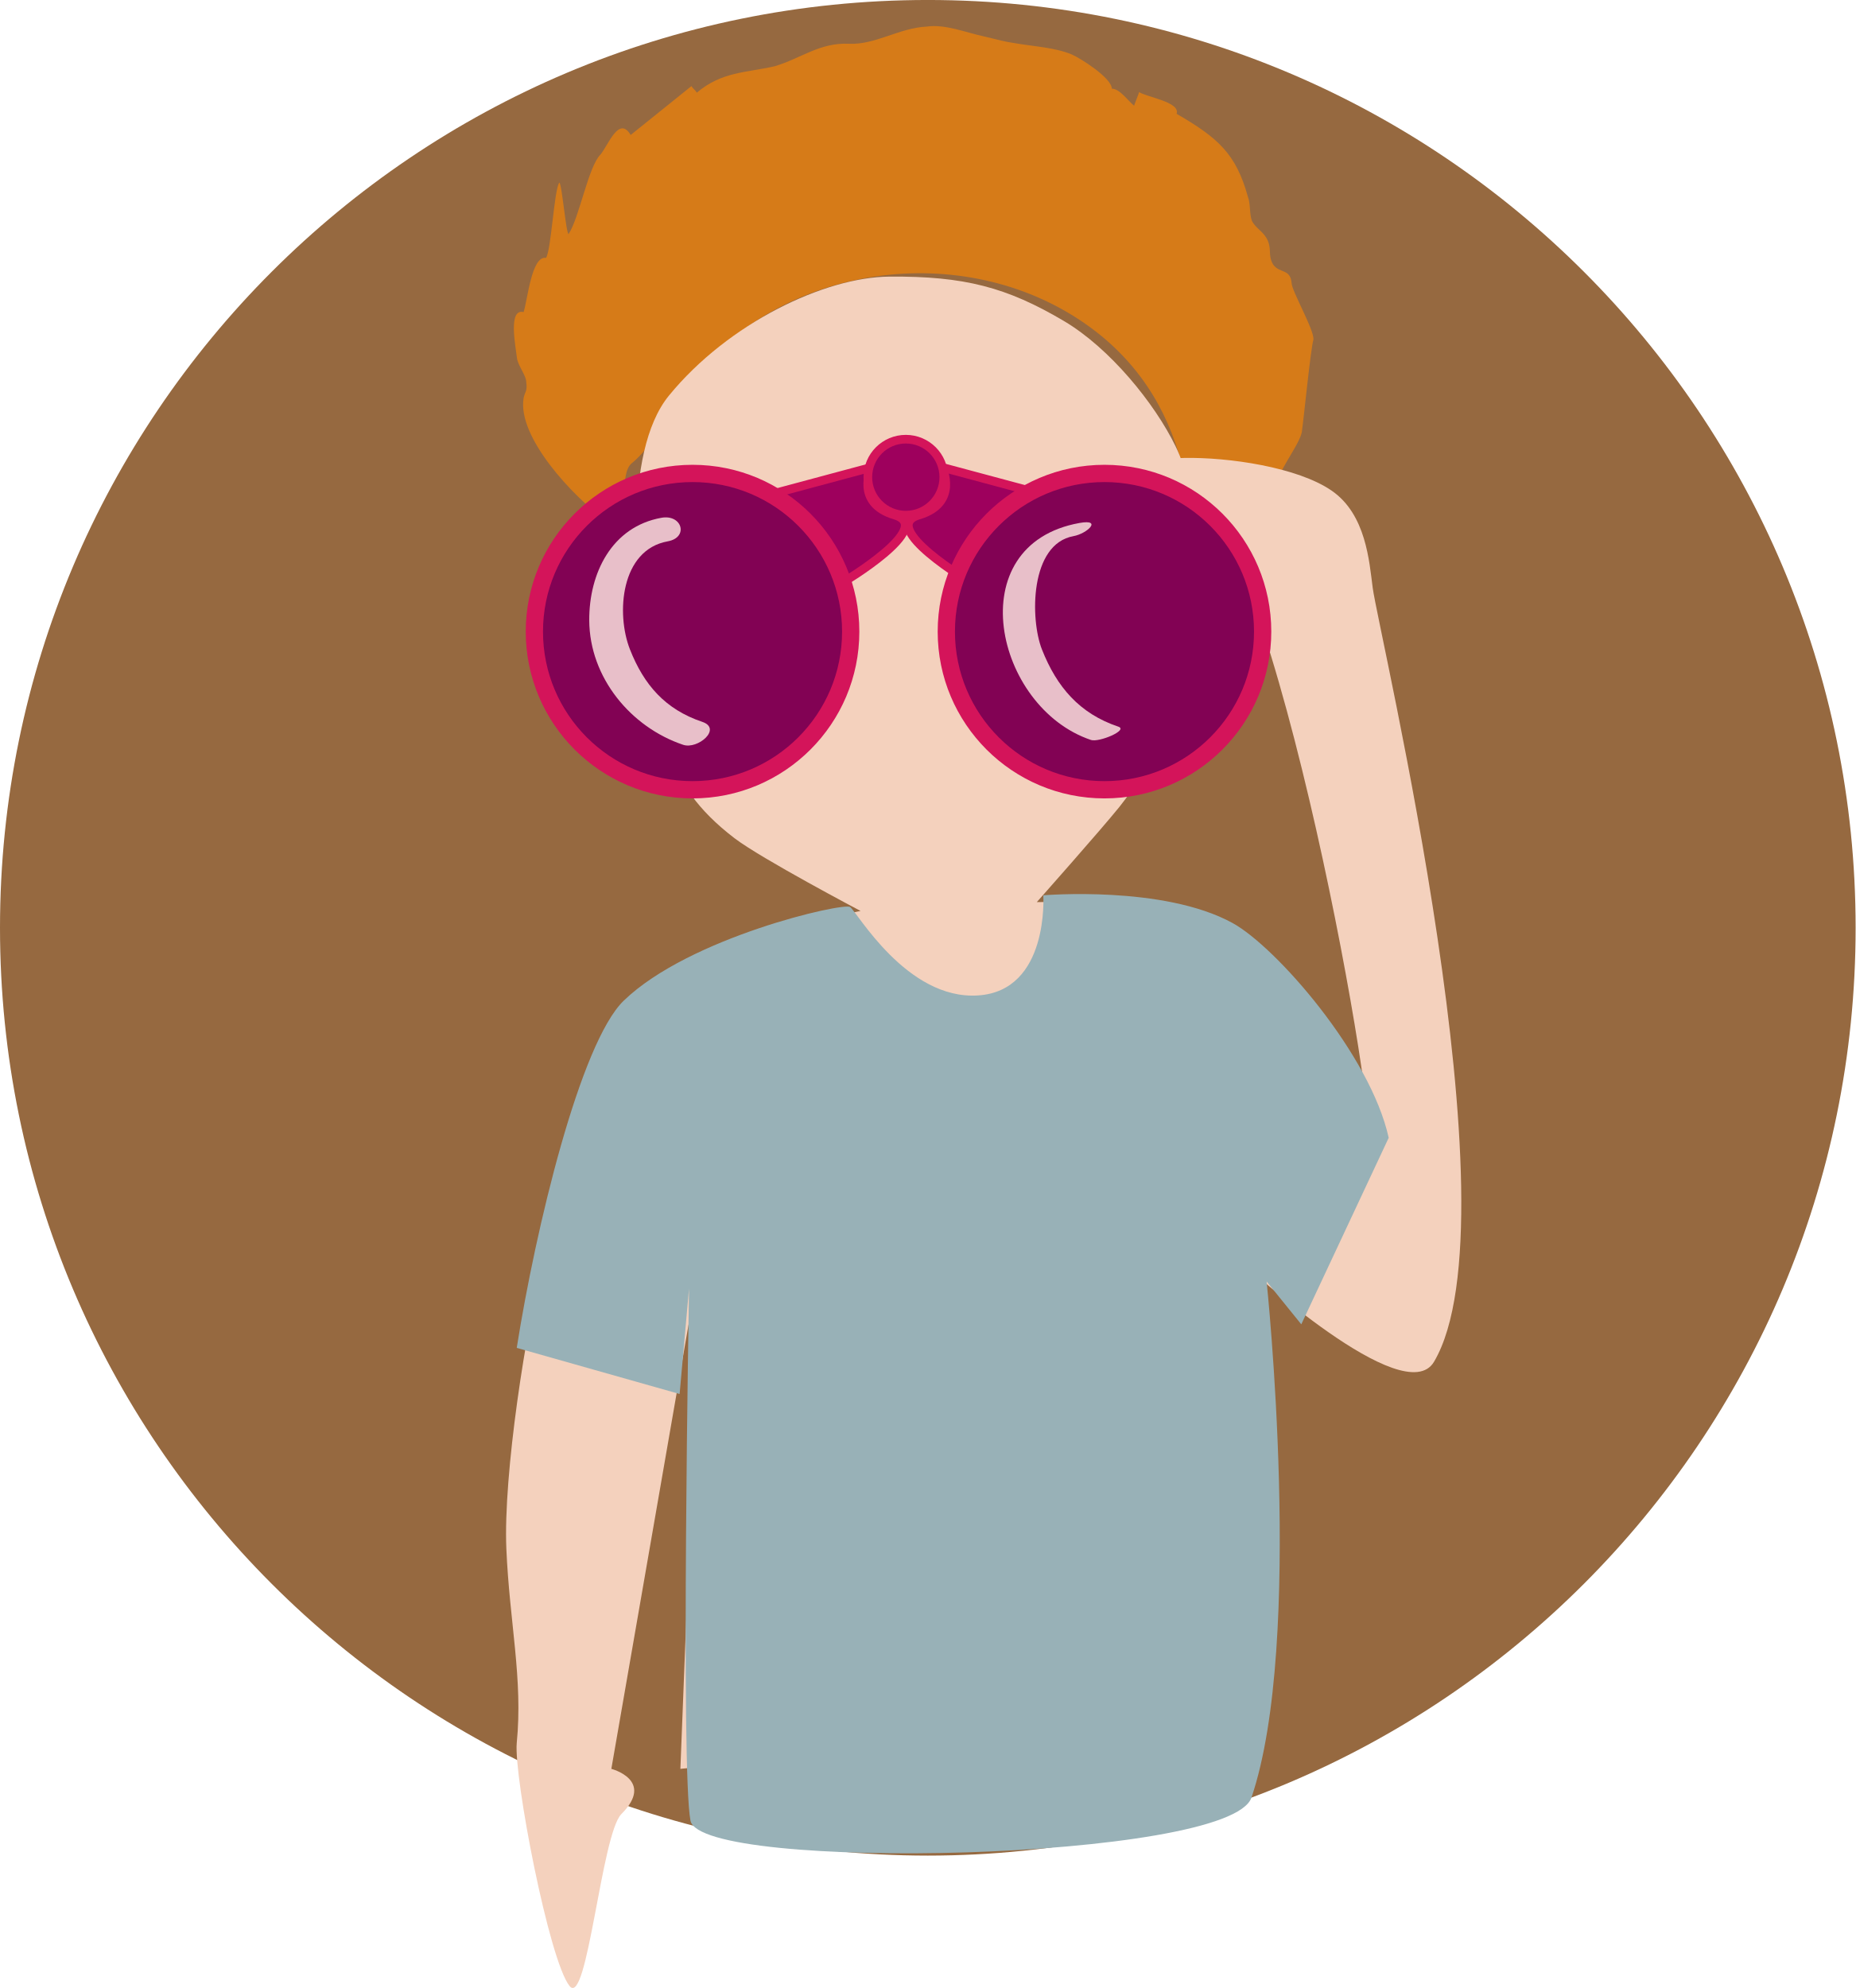
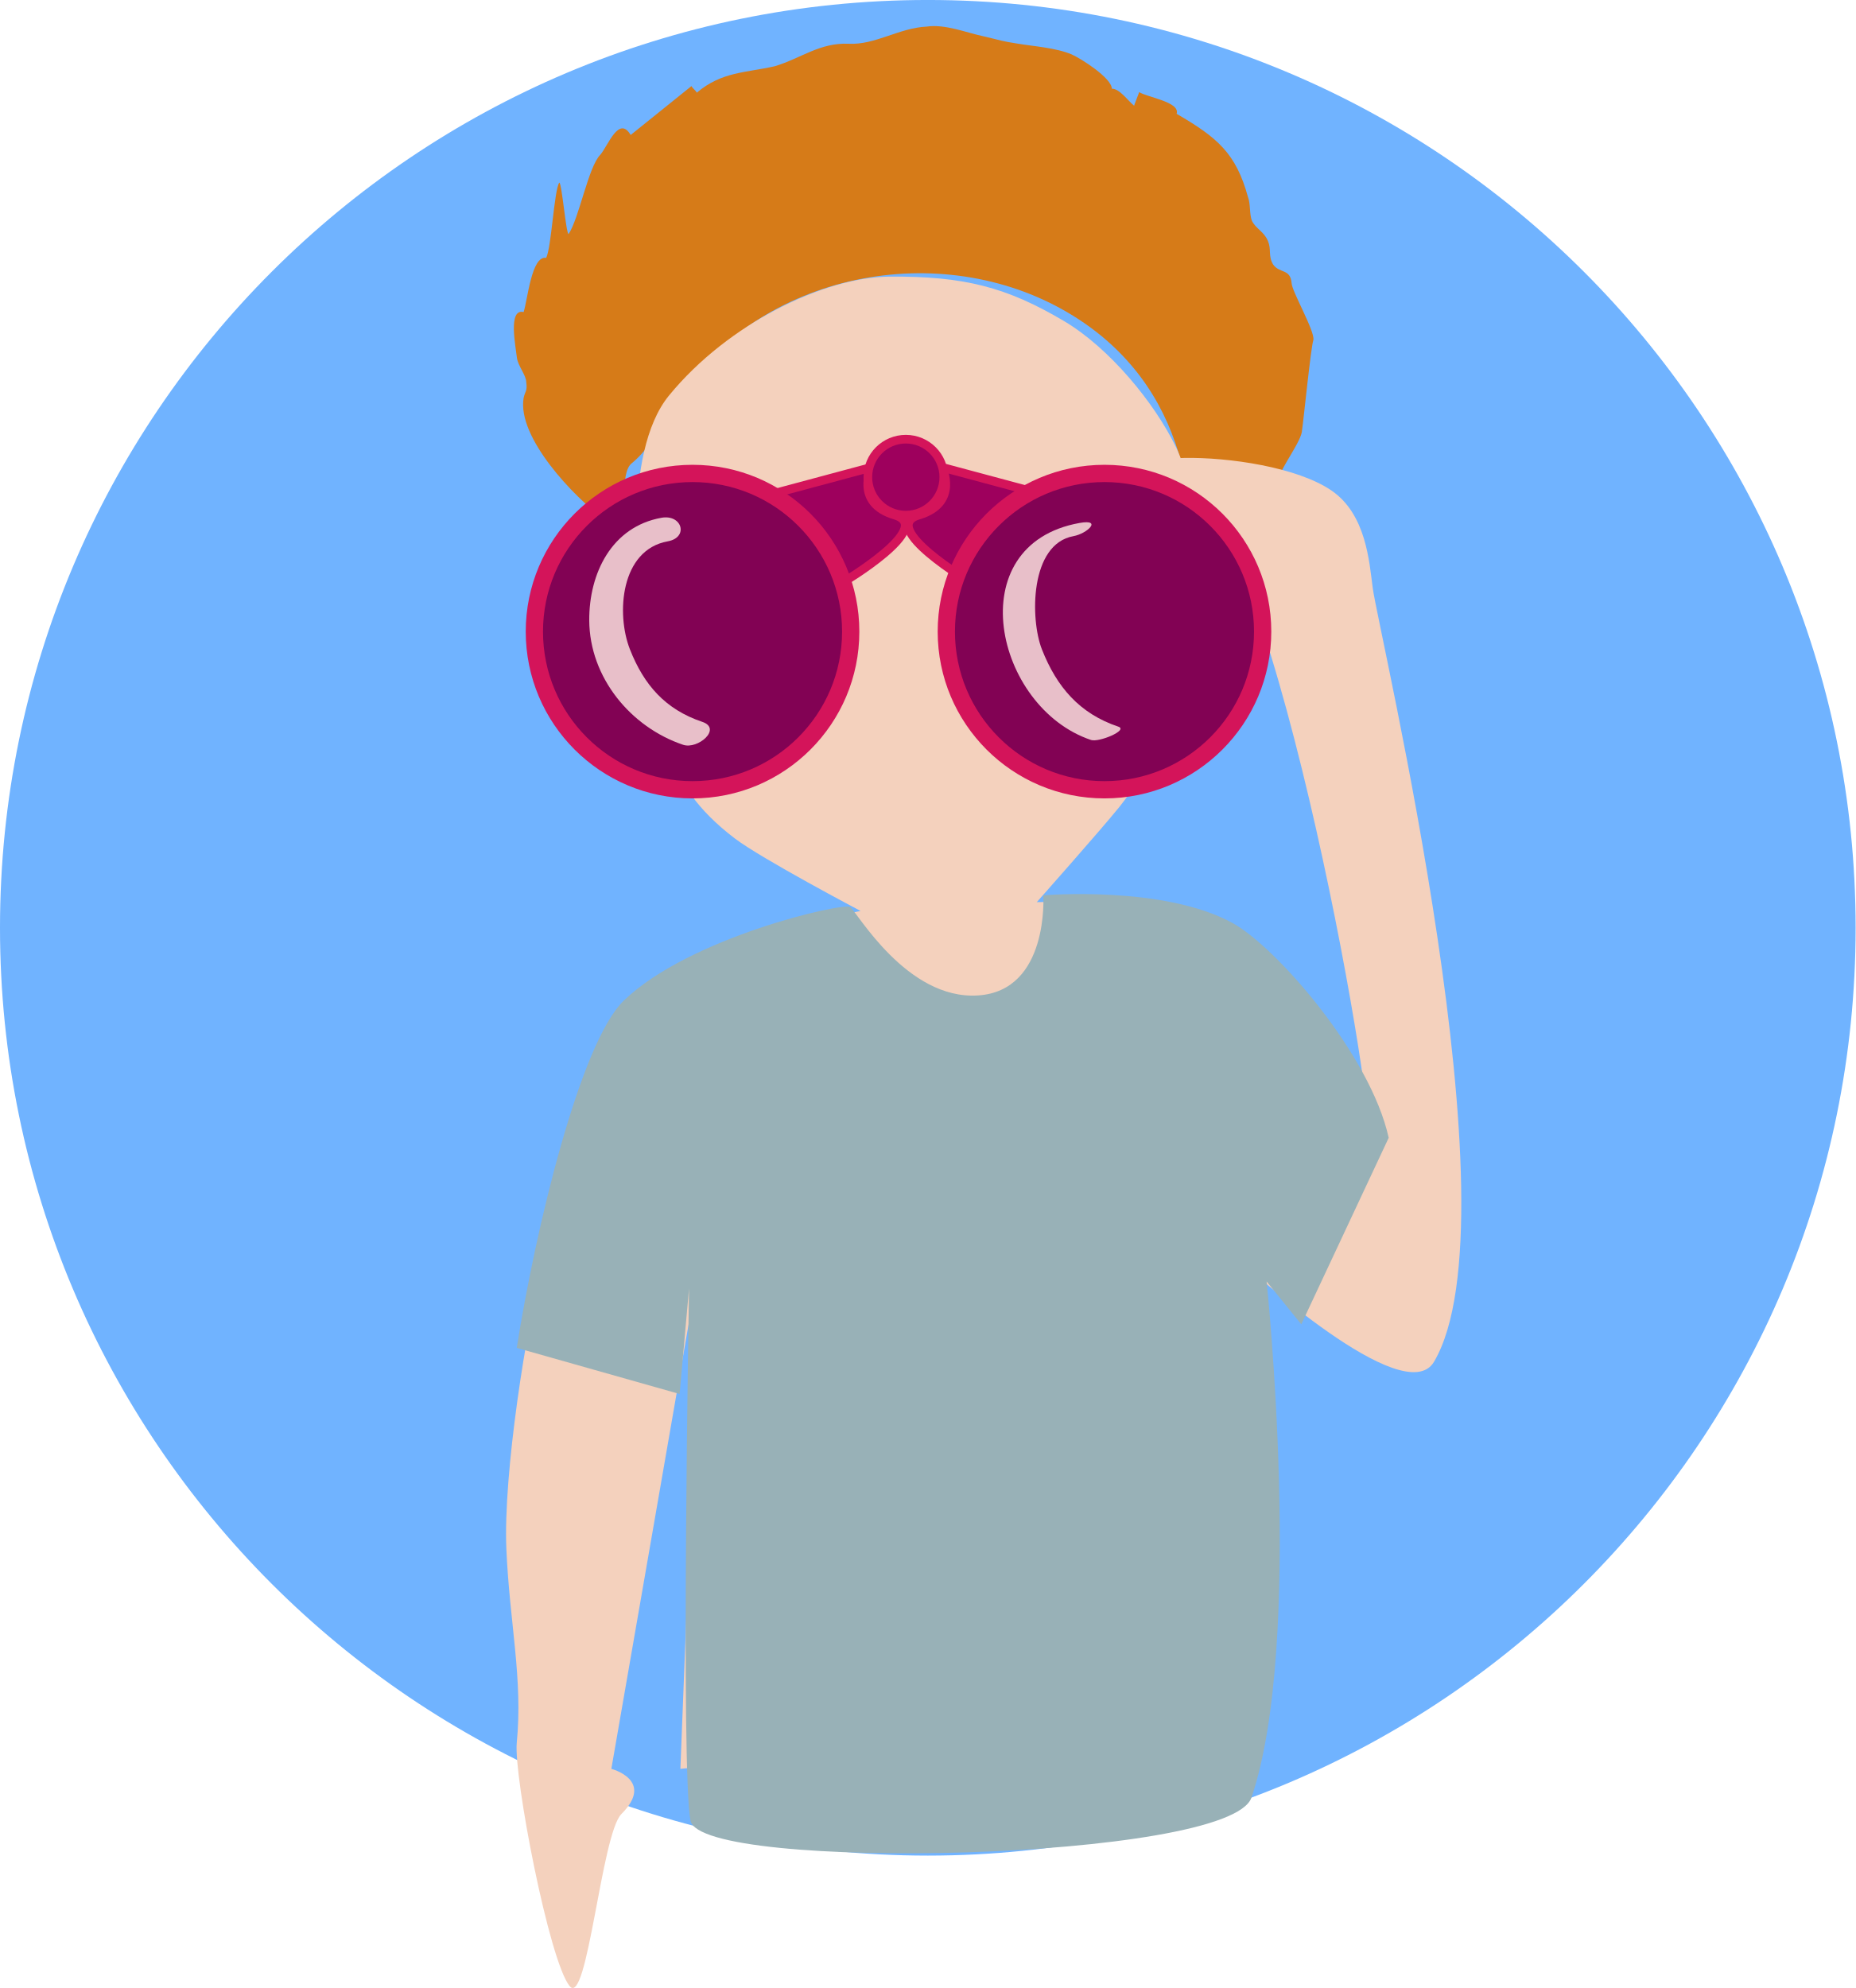
<svg xmlns="http://www.w3.org/2000/svg" version="1.1" id="Layer_1" x="0px" y="0px" width="107.499px" height="115.169px" viewBox="0 0 107.499 115.169" enable-background="new 0 0 107.499 115.169" xml:space="preserve">
  <g>
-     <circle opacity="0.75" fill="#733700" cx="53.75" cy="53.749" r="53.75" />
+     <circle opacity="0.75" fill="#4099FF" cx="53.75" cy="53.749" r="53.75" />
    <g>
      <g>
        <path fill="#D67B18" d="M34.957,30.037c-1.684-1.225-5.006-4.684-4.623-6.98c0.076-0.383,0.229-0.383,0.152-0.919     c0-0.383-0.459-0.919-0.535-1.378c-0.076-0.689-0.535-2.91,0.383-2.68c0.229-0.689,0.459-3.293,1.302-3.14     c0.306-0.536,0.46-3.905,0.765-4.364c0.154,0.076,0.383,2.909,0.537,2.986c0.613-0.92,1.148-3.906,1.838-4.595     c0.459-0.536,1.072-2.298,1.76-1.148c1.227-0.995,2.299-1.838,3.523-2.833c0.076,0.152,0.23,0.229,0.307,0.383     c1.455-1.226,2.832-1.148,4.518-1.532c1.531-0.459,2.604-1.378,4.287-1.302c1.531,0.077,2.91-0.918,4.519-0.995     c1.072-0.153,2.258,0.345,3.33,0.574c0.995,0.229,0.958,0.264,1.952,0.417c0.92,0.153,2.183,0.234,3.102,0.617     c0.536,0.229,2.336,1.378,2.336,1.99c0.459,0,0.92,0.689,1.302,0.996c-0.077,0.076,0.345-0.881,0.269-0.805     c0.459,0.307,2.412,0.574,2.182,1.264c2.373,1.378,3.445,2.297,4.135,4.824c0.153,0.383,0.077,0.996,0.23,1.379     c0.229,0.459,0.689,0.611,0.918,1.148c0.23,0.535,0,0.842,0.307,1.378c0.383,0.536,0.996,0.229,1.072,1.071     c0,0.46,1.34,2.757,1.263,3.293c-0.153,0.459-0.58,4.76-0.656,5.22c0,0.612-1.22,2.17-1.296,2.706     c-0.076,0.688-1.033,0.642-1.033,1.254c0.076,0.766,0.152-0.689,0,0c-0.154,0.46-1.265,0.086-1.34,0.545     c-0.154,0.536-0.537,0.613-0.766,1.072c-0.23,0.536-0.076,0.995-0.154,1.531c-0.229,1.148-0.766,2.297-1.072,3.445     c-0.229,0.92,0.23,2.604-1.071,2.681c0.919-6.739,0.767-14.013-4.901-18.684c-6.661-5.437-17.229-4.71-23.2,1.838     c-1.339,1.468-2.405,4.252-4.013,5.554c-1.377,1.148,1.229,9.986,0.168,8.775C35.783,34.521,34.957,30.037,34.957,30.037z" />
      </g>
      <path fill="#F4D1BD" d="M68.881,99.345l2.303-13.587l0.971-12.44c0,0,9.213,8.469,10.922,5.57    c4.922-8.351-3.204-42.192-3.553-44.832c-0.201-1.524-0.382-4.255-2.376-5.63c-3.948-2.726-16.044-2.33-8.399,0    c5.086,1.549,11.44,38.271,10.418,37.549c-1.135-0.801-0.564-0.395-1.131-1.59c-0.744-1.57-2.341-4.433-3.282-5.809    c-1.077-1.572-3.739-4.797-5.25-5.549c-1.812-0.905-9.44-0.766-9.44-0.766s3.716-4.188,4.787-5.518    c1.707-2.134,4.623-7.067,4.784-9.664c0.192-3.186-0.139-8.362-1.534-11.229c-1.211-2.489-3.806-5.679-6.464-7.252    c-3.317-1.963-5.783-2.607-10.12-2.573c-3.729,0.029-9.316,2.679-12.763,6.891c-2.707,3.308-1.993,11.444-1.058,15.614    c0.796,3.595,0.512,6.712,4.855,10.029c1.558,1.189,7.303,4.214,7.303,4.214s-10.121,1.999-12.386,5.05    c-1.848,2.495-4.884,11.05-5.911,14.931c-1.094,4.128-2.407,12.704-2.223,16.97c0.183,4.267,0.969,7.551,0.602,11.25    c-0.179,1.906,1.862,12.598,3.063,14.084c1.023,1.268,1.847-8.813,3-9.967c1.962-1.963-0.583-2.617-0.583-2.617l5.166-29.72    l-1.166,29.72" />
      <path fill="#98B1B7" d="M71.402,53.471c-3.998-2.195-10.961-1.604-10.961-1.604s0.35,5.534-3.785,5.801    c-4.133,0.267-7.011-4.856-7.41-5.124c-0.4-0.267-9.297,1.743-13.109,5.424c-2.525,2.439-5.113,13.217-6.201,20.118l9.436,2.671    l0.545-6.115c0,0-0.489,27.889,0.084,30.834c0.584,3,31.251,2.34,32.499-1.339c3.076-9.069,0.877-29.899,0.877-29.899l2.009,2.483    l5.064-10.806C79.389,61.104,73.93,54.858,71.402,53.471z" />
      <g>
        <path fill="#9E005D" stroke="#D4145A" stroke-width="0.5" stroke-miterlimit="10" d="M44.666,28.634l5.818-1.561     c0,0-1.012,2.065,1.355,2.769c2.367,0.704-3.013,3.898-3.013,3.898L44.666,28.634z" />
        <circle fill="#820254" stroke="#D4145A" stroke-miterlimit="10" cx="40.12" cy="36.59" r="9.163" />
        <path fill="#9E005D" stroke="#D4145A" stroke-width="0.5" stroke-miterlimit="10" d="M60.396,28.634l-5.819-1.561     c0,0,1.013,2.065-1.354,2.769c-2.367,0.704,3.012,3.898,3.012,3.898L60.396,28.634z" />
        <circle fill="#9E005D" stroke="#D4145A" stroke-width="0.5" stroke-miterlimit="10" cx="52.476" cy="27.643" r="2.2" />
        <circle fill="#820254" stroke="#D4145A" stroke-miterlimit="10" cx="63.985" cy="36.59" r="9.163" />
        <g>
          <g>
            <path fill="#E8BFC9" d="M38.317,29.996c-2.877,0.517-4.195,3.211-4.181,5.945c0.019,3.314,2.41,6.189,5.44,7.207       c0.852,0.286,2.273-0.939,1.107-1.33c-2.142-0.719-3.379-2.142-4.188-4.195c-0.815-2.068-0.542-5.772,2.187-6.262       C39.913,31.139,39.518,29.78,38.317,29.996L38.317,29.996z" />
          </g>
        </g>
        <g>
          <g>
            <path fill="#E8BFC9" d="M62.538,30.297c-6.993,1.256-4.924,10.695,0.668,12.572c0.454,0.152,2.187-0.57,1.58-0.773       c-2.246-0.754-3.567-2.298-4.425-4.474c-0.69-1.75-0.705-6.108,1.831-6.563C62.979,30.917,63.893,30.054,62.538,30.297       L62.538,30.297z" />
          </g>
        </g>
      </g>
    </g>
  </g>
</svg>
